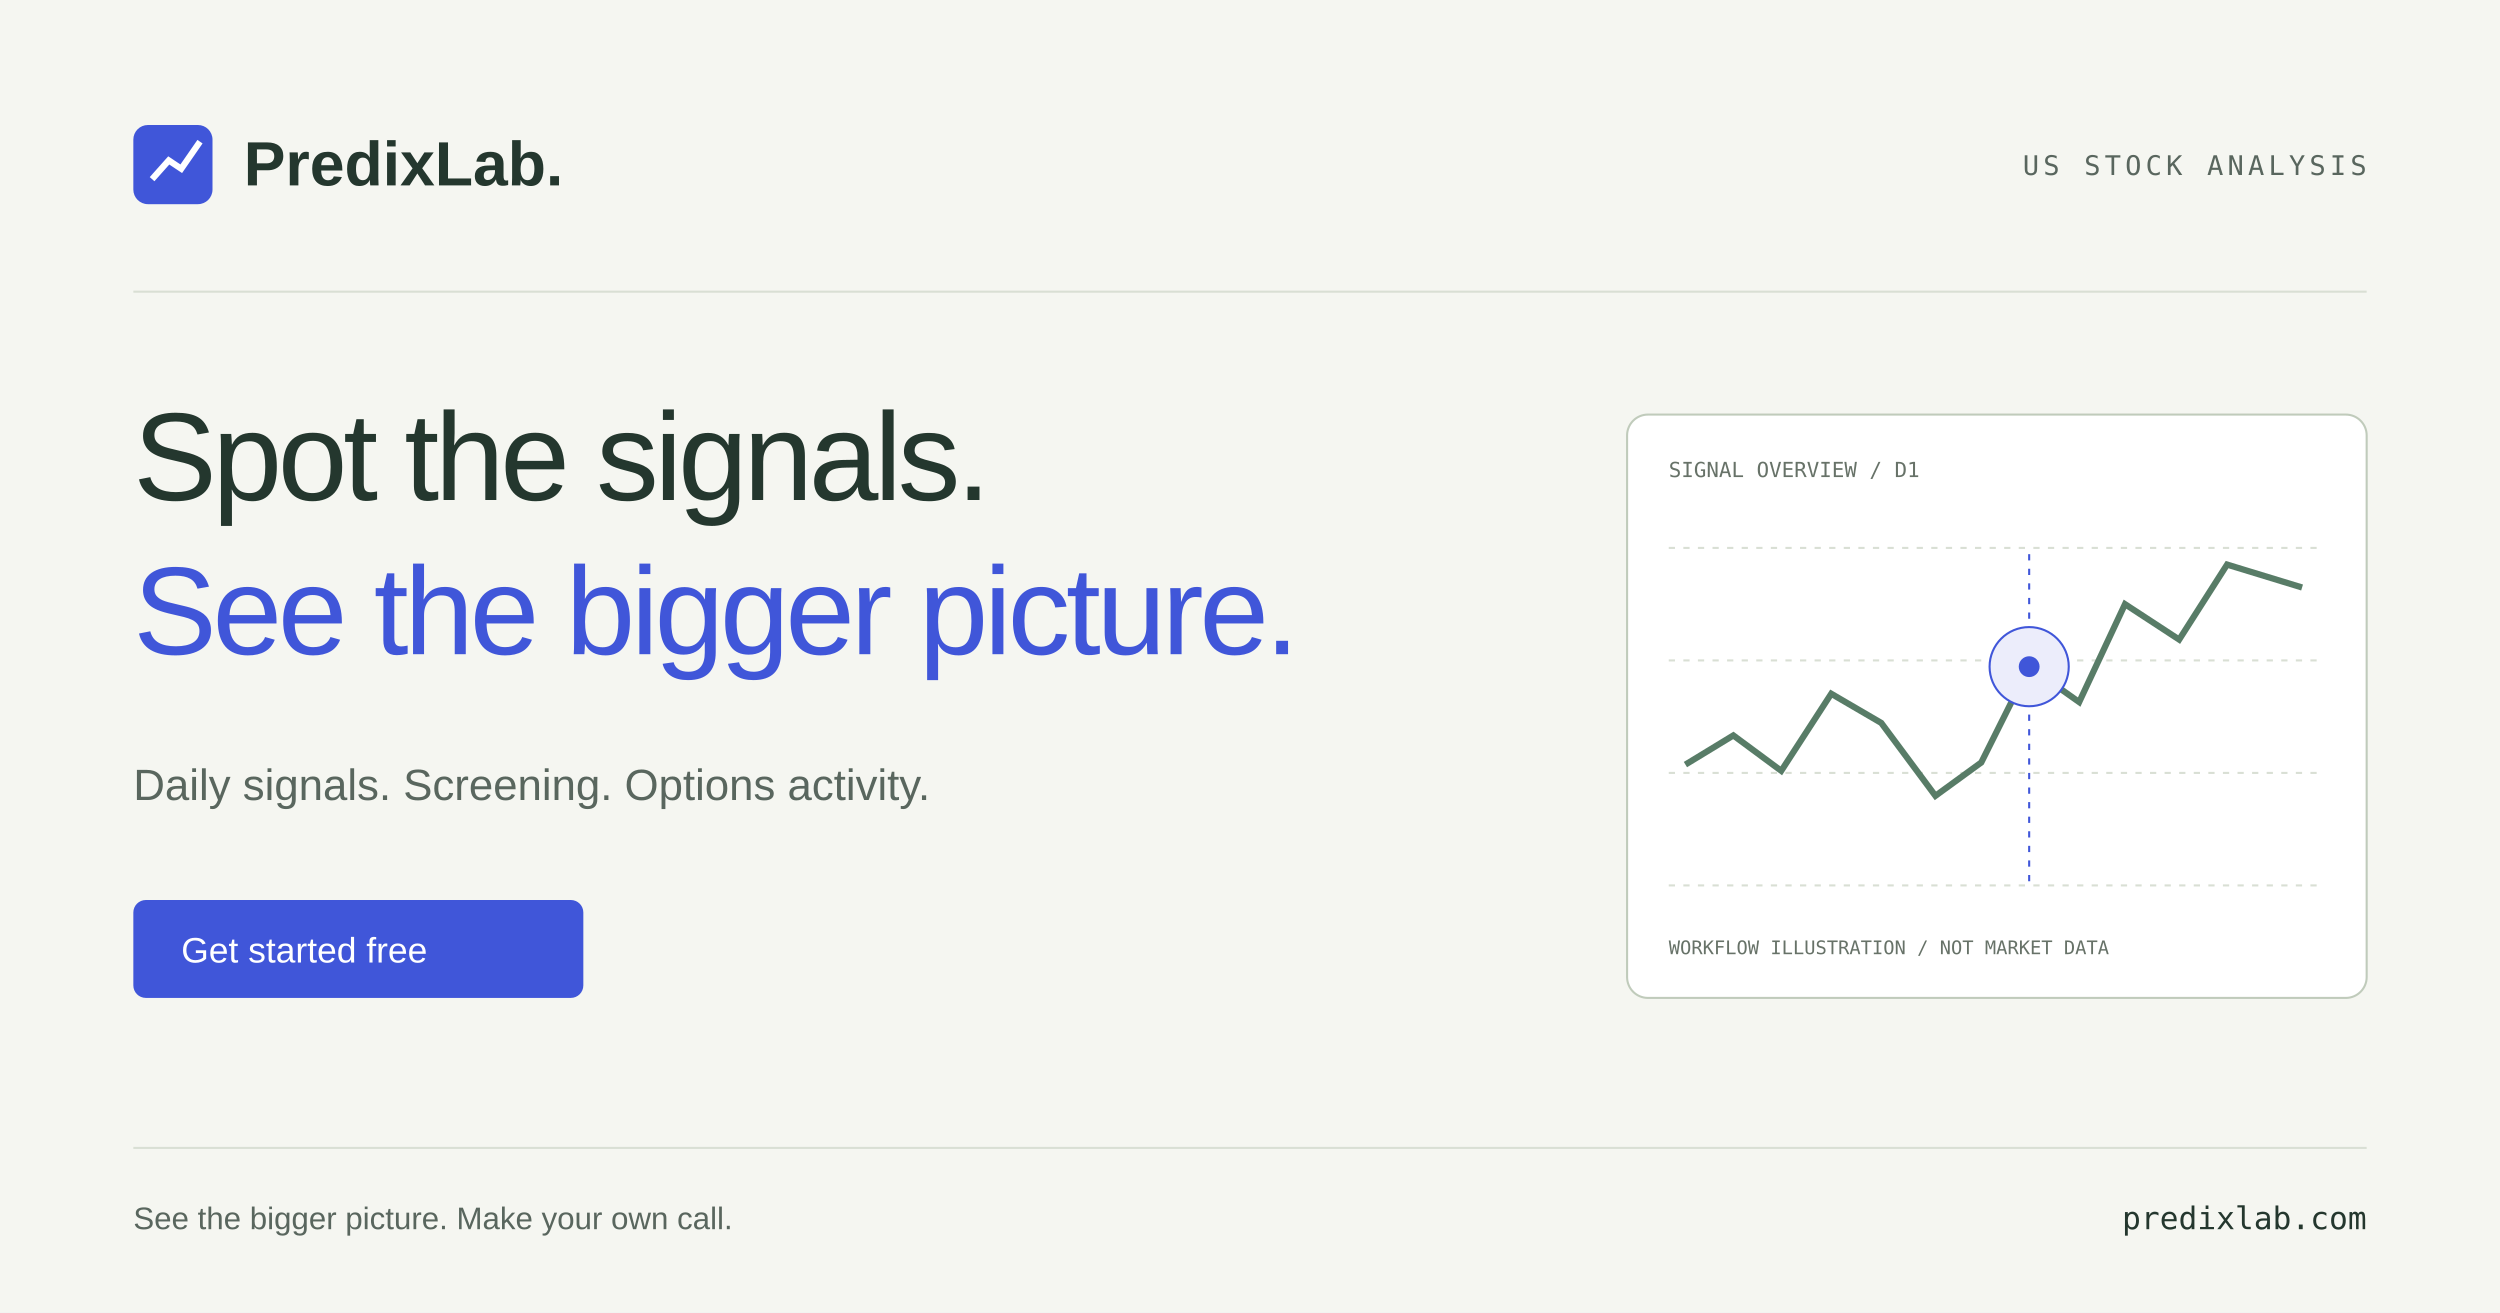
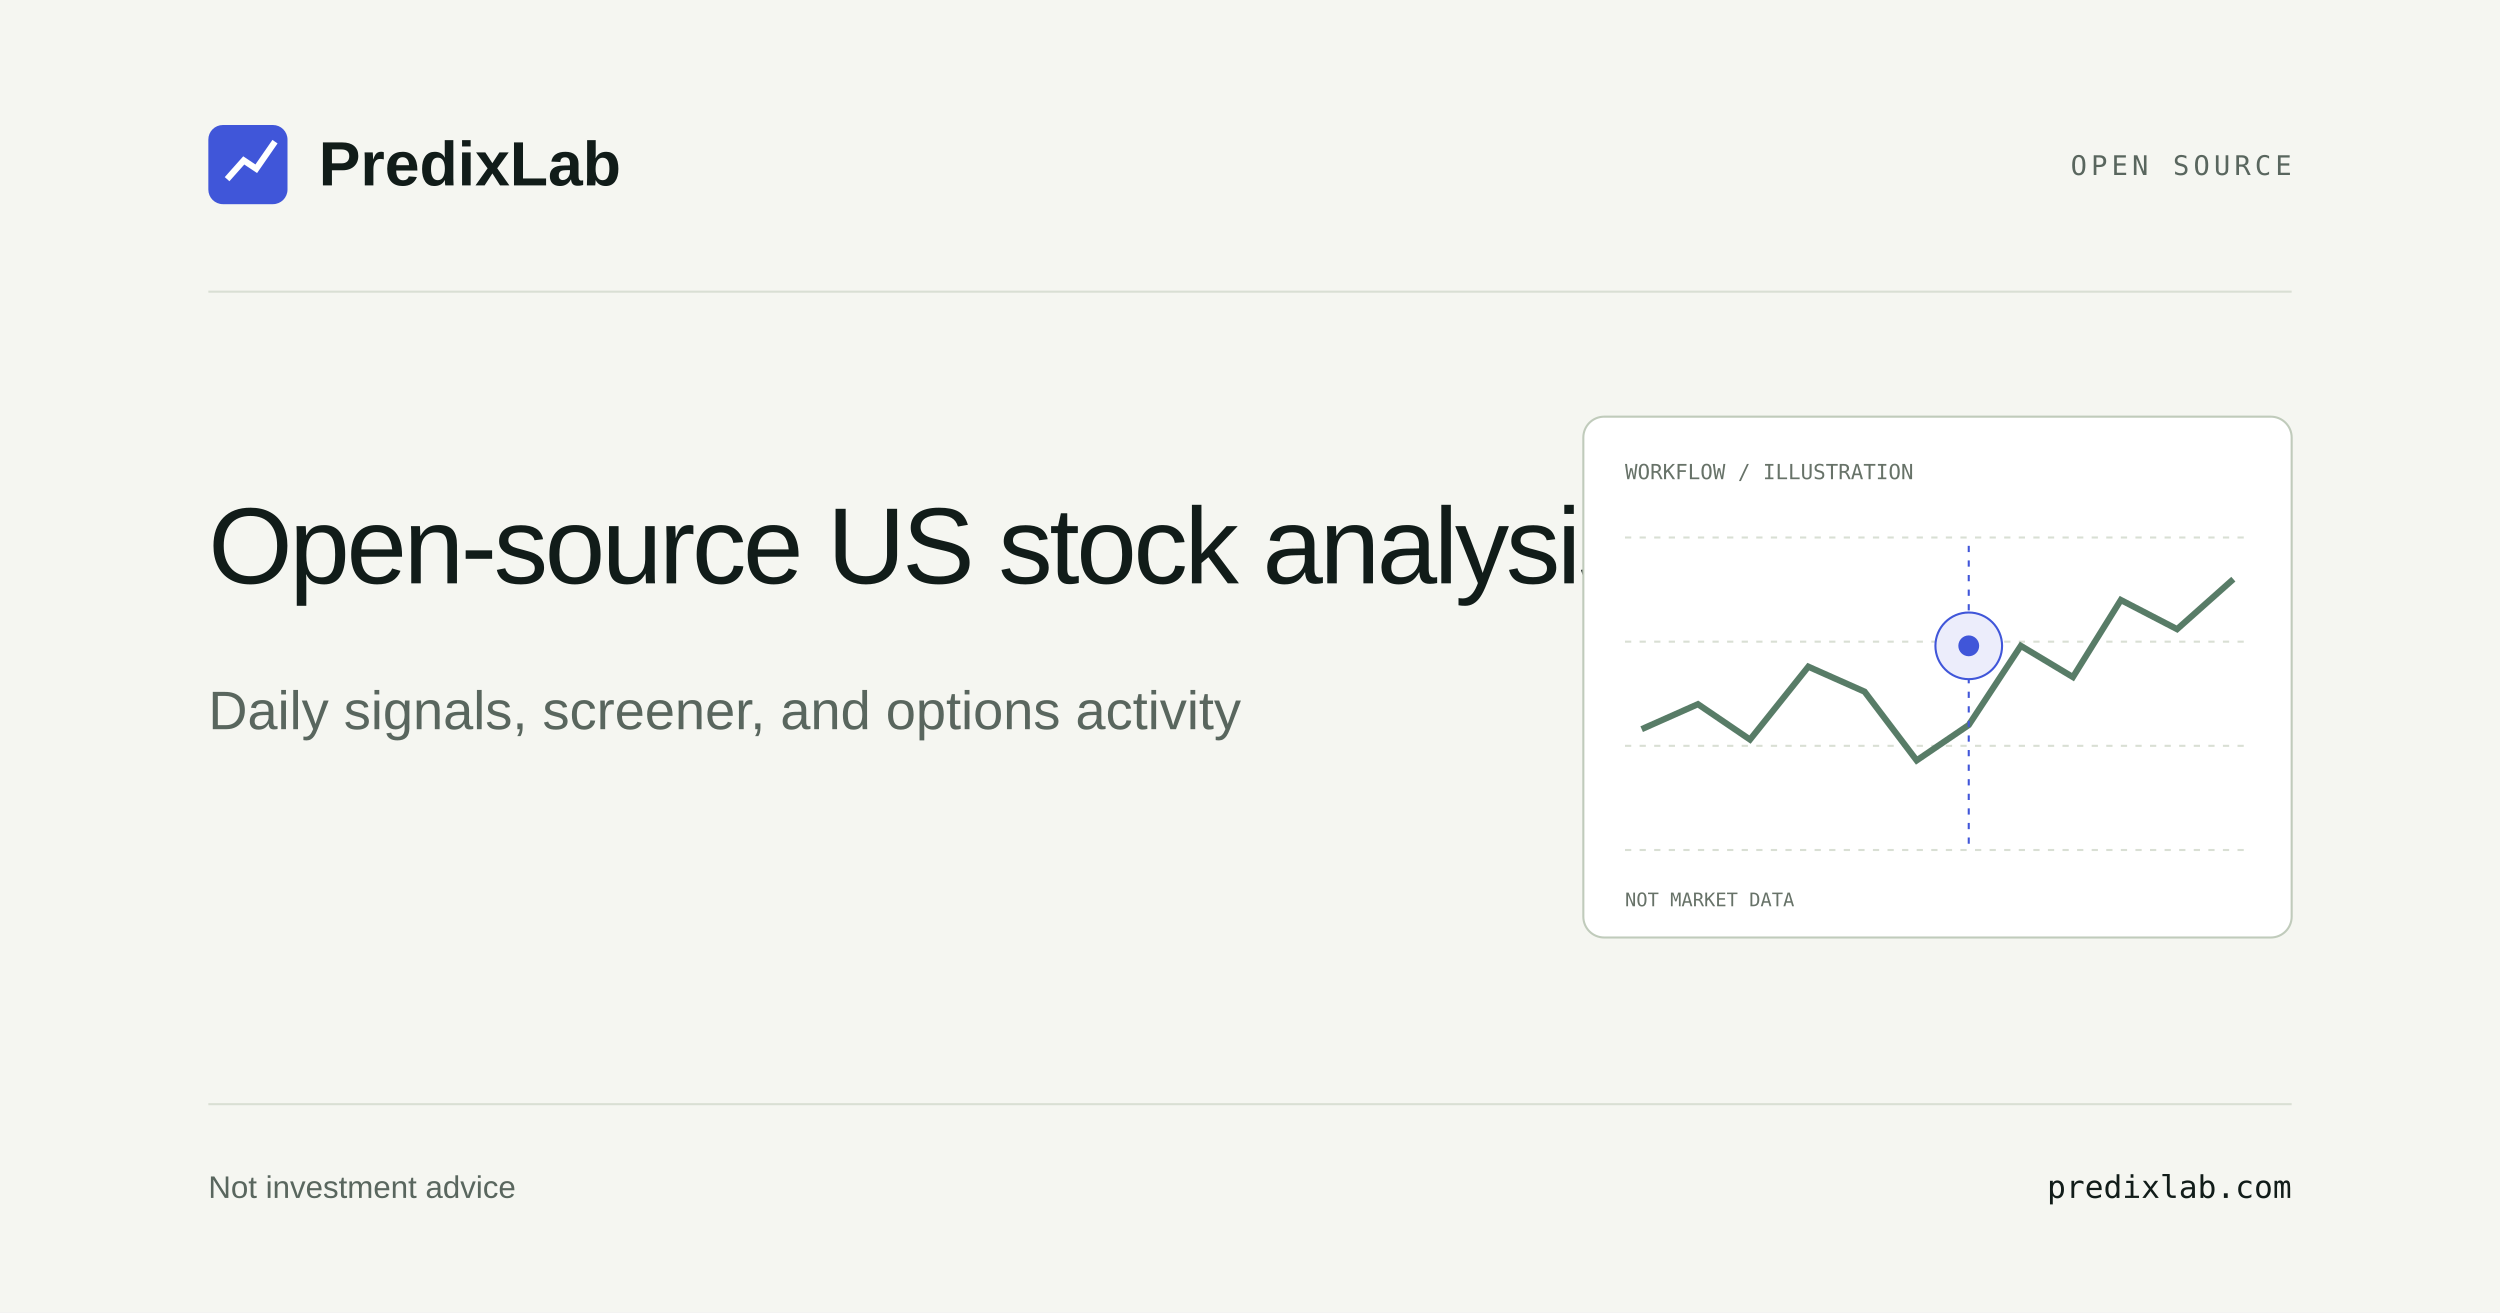
<svg xmlns="http://www.w3.org/2000/svg" width="1200" height="630" viewBox="0 0 1200 630">
  <rect width="1200" height="630" fill="#f5f6f1" />
-   <path d="M64 140H1136M64 551H1136" stroke="#d9dfd4" />
-   <rect x="64" y="60" width="38" height="38" rx="7" fill="#4056d9" />
-   <path d="M73 86L81 77 87 81 96 68" fill="none" stroke="#fff" stroke-width="3" />
-   <text x="117" y="89" font-family="Arial,sans-serif" font-size="30" font-weight="700" fill="#24372e">PredixLab.</text>
-   <text x="1136" y="84" text-anchor="end" font-family="monospace" font-size="13" letter-spacing="2" fill="#59665e">US STOCK ANALYSIS</text>
-   <text x="64" y="240" font-family="Arial,sans-serif" font-size="60" letter-spacing="-2" fill="#24372e">Spot the signals.</text>
-   <text x="64" y="314" font-family="Arial,sans-serif" font-size="60" letter-spacing="-2" fill="#4056d9">See the bigger picture.</text>
-   <text x="64" y="384" font-family="Arial,sans-serif" font-size="21" fill="#59665e">Daily signals. Screening. Options activity.</text>
-   <rect x="64" y="432" width="216" height="47" rx="6" fill="#4056d9" />
-   <text x="87" y="462" font-family="Arial,sans-serif" font-size="17" fill="#fff">Get started free</text>
-   <g transform="translate(781 199)">
-     <rect width="355" height="280" rx="10" fill="#fff" stroke="#c0cbbb" />
-     <path d="M20 64H335M20 118H335M20 172H335M20 226H335" stroke="#d9dfd4" stroke-dasharray="3 4" />
-     <text x="20" y="30" font-family="monospace" font-size="10" fill="#677268">SIGNAL OVERVIEW / D1</text>
-     <path d="M28 168L51 154 74 171 98 134 122 148 148 183 170 167 193 121 217 138 239 91 265 108 288 72 324 83" fill="none" stroke="#587c67" stroke-width="3" />
-     <path d="M193 67V226" stroke="#4056d9" stroke-dasharray="3 4" />
-     <circle cx="193" cy="121" r="19" fill="#ecedfb" stroke="#4056d9" />
-     <circle cx="193" cy="121" r="5" fill="#4056d9" />
-     <text x="20" y="259" font-family="monospace" font-size="9" fill="#677268">WORKFLOW ILLUSTRATION / NOT MARKET DATA</text>
+   <path d="M100 140H1100M100 530H1100" stroke="#d9dfd4" />
+   <rect x="100" y="60" width="38" height="38" rx="7" fill="#4056d9" />
+   <path d="M109 86L117 77 123 81 132 68" fill="none" stroke="#fff" stroke-width="3" />
+   <text x="153" y="89" font-family="Arial,sans-serif" font-size="30" font-weight="700" fill="#111c19">PredixLab</text>
+   <text x="1100" y="84" text-anchor="end" font-family="monospace" font-size="13" letter-spacing="2" fill="#59665e">OPEN SOURCE</text>
+   <text x="100" y="280" font-family="Arial,sans-serif" font-size="52" letter-spacing="-1.5" fill="#111c19">Open-source US stock analysis</text>
+   <text x="100" y="350" font-family="Arial,sans-serif" font-size="26" fill="#59665e">Daily signals, screener, and options activity</text>
+   <g transform="translate(760 200)">
+     <rect width="340" height="250" rx="10" fill="#fff" stroke="#c0cbbb" />
+     <path d="M20 58H320M20 108H320M20 158H320M20 208H320" stroke="#d9dfd4" stroke-dasharray="3 4" />
+     <text x="20" y="30" font-family="monospace" font-size="10" fill="#677268">WORKFLOW / ILLUSTRATION</text>
+     <path d="M28 150L55 138 80 155 108 120 135 132 160 165 185 148 210 110 235 125 258 88 285 102 312 78" fill="none" stroke="#587c67" stroke-width="3" />
+     <path d="M185 62V208" stroke="#4056d9" stroke-dasharray="3 4" />
+     <circle cx="185" cy="110" r="16" fill="#ecedfb" stroke="#4056d9" />
+     <circle cx="185" cy="110" r="5" fill="#4056d9" />
+     <text x="20" y="235" font-family="monospace" font-size="9" fill="#677268">NOT MARKET DATA</text>
  </g>
-   <text x="64" y="590" font-family="Arial,sans-serif" font-size="15" fill="#59665e">See the bigger picture. Make your own call.</text>
-   <text x="1136" y="590" text-anchor="end" font-family="monospace" font-size="15" fill="#24372e">predixlab.com</text>
+   <text x="100" y="575" font-family="Arial,sans-serif" font-size="15" fill="#59665e">Not investment advice</text>
+   <text x="1100" y="575" text-anchor="end" font-family="monospace" font-size="15" fill="#111c19">predixlab.com</text>
</svg>
